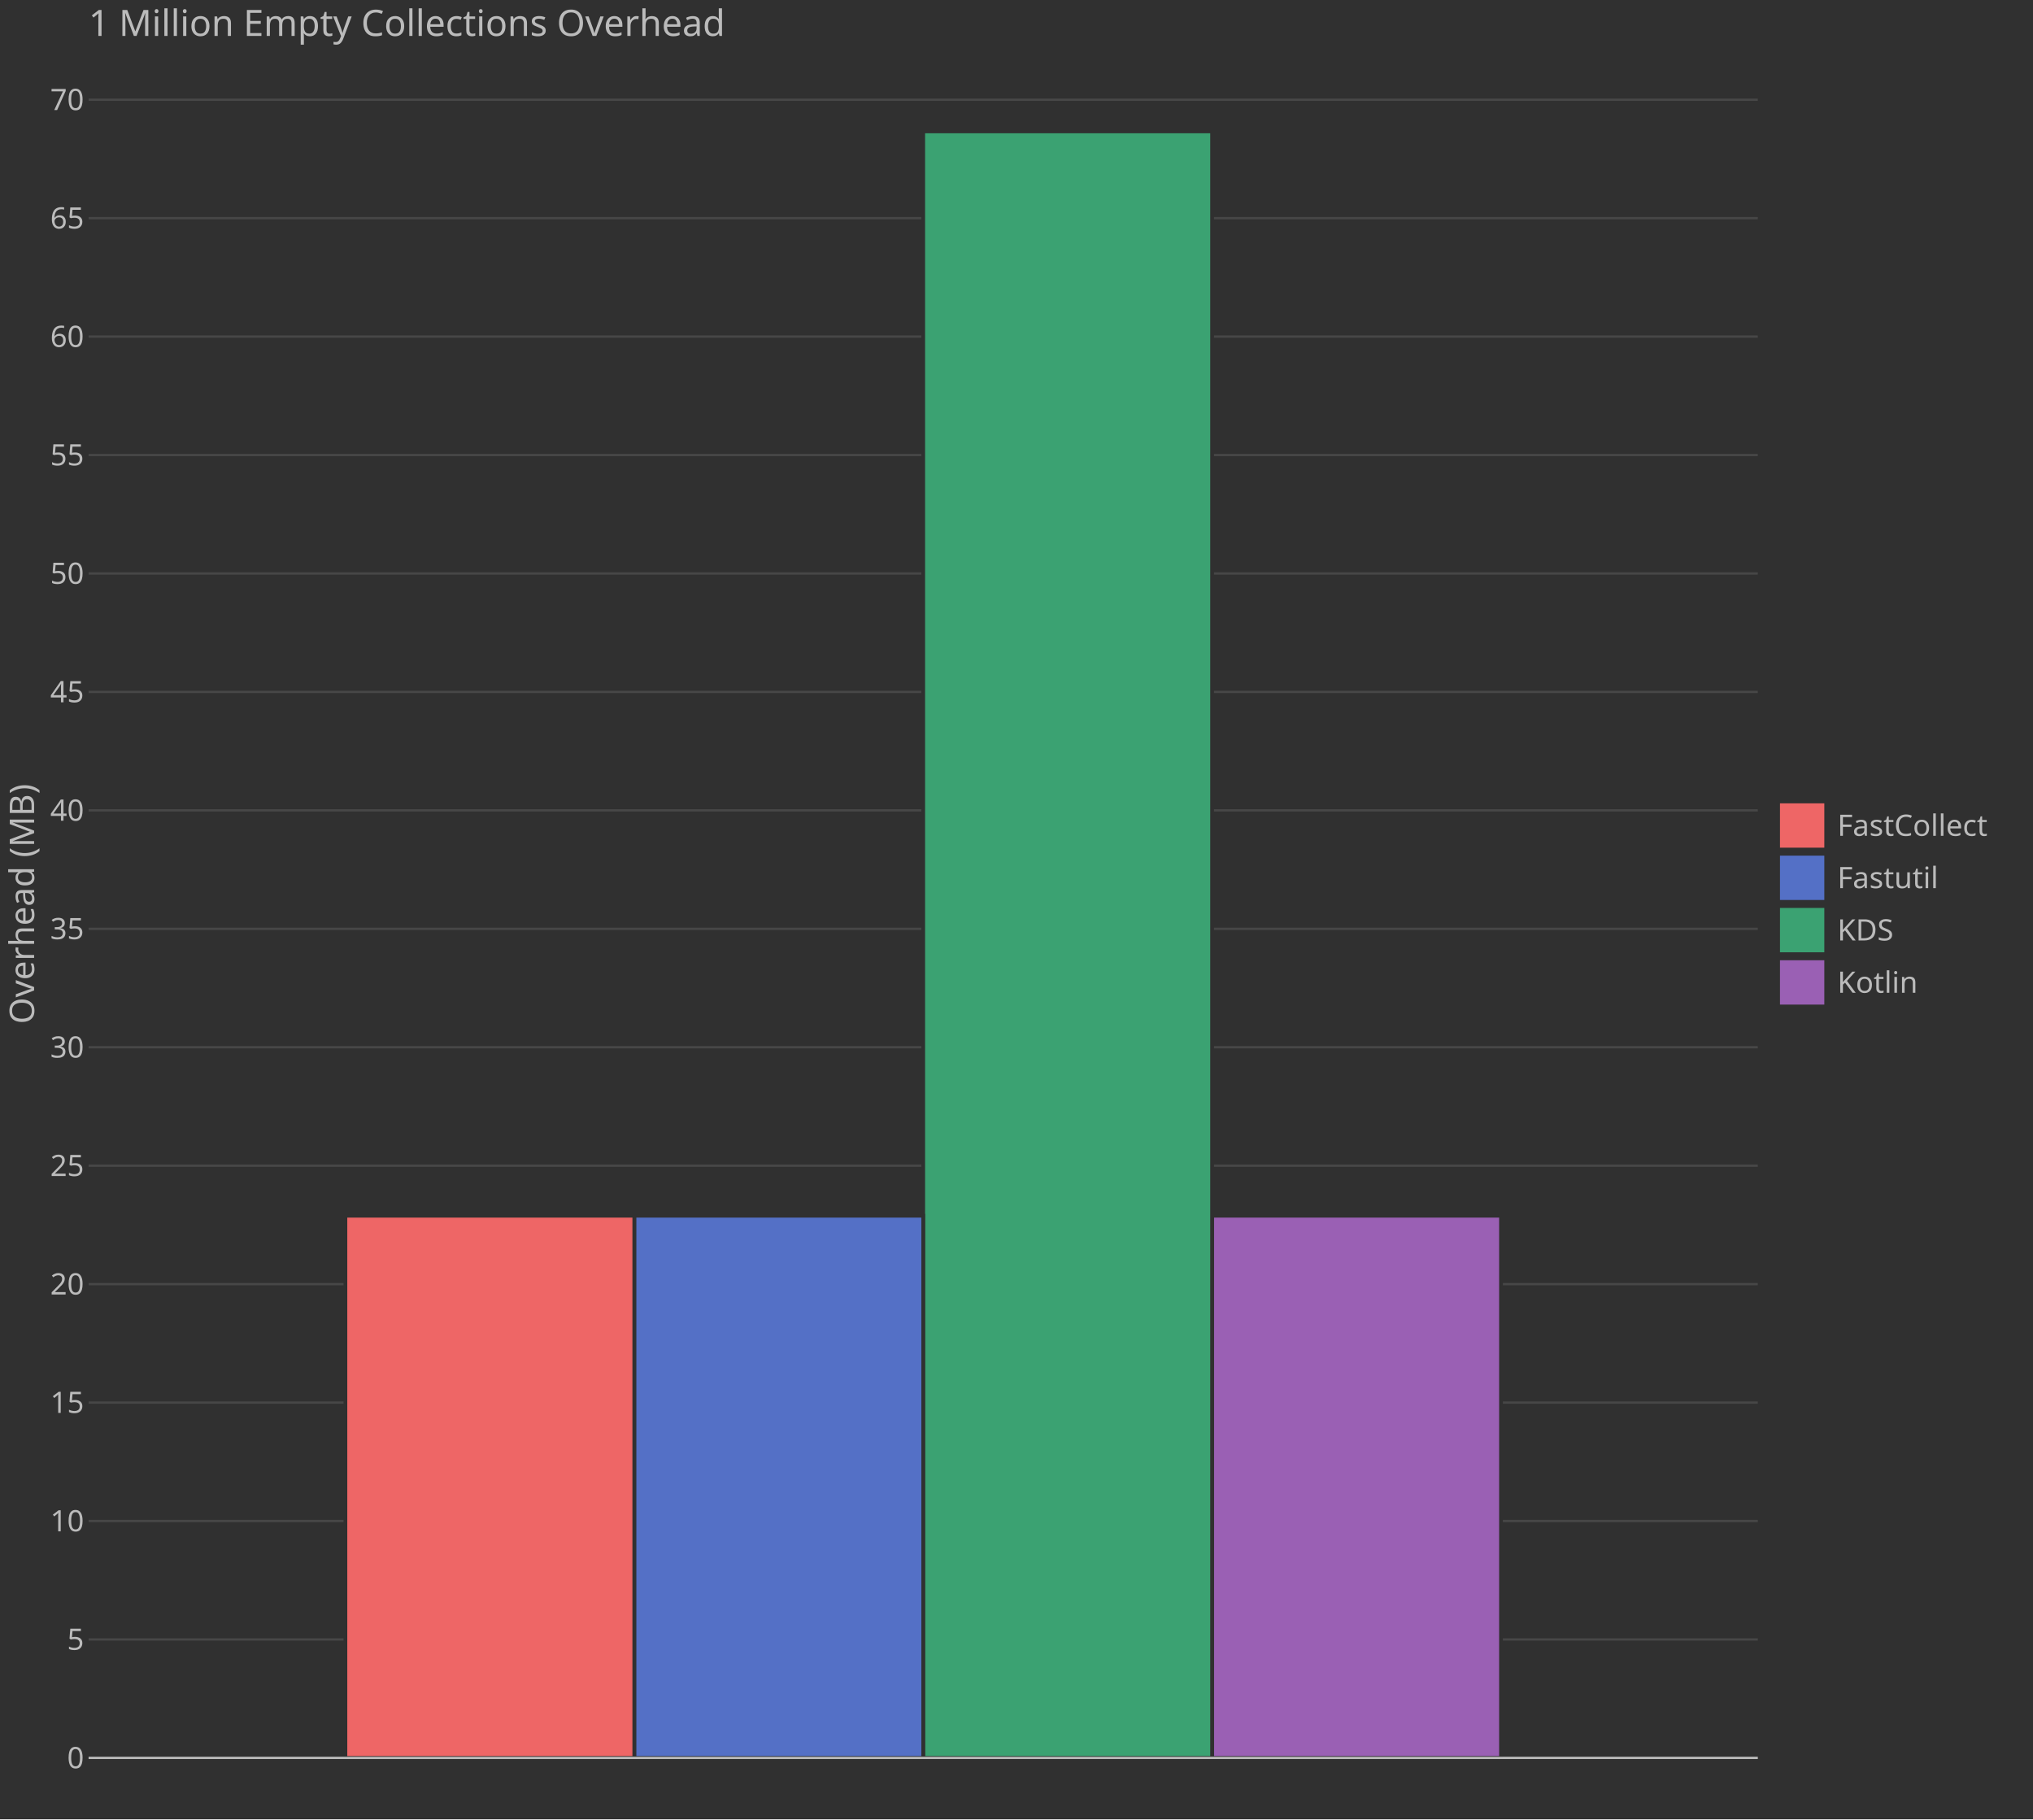
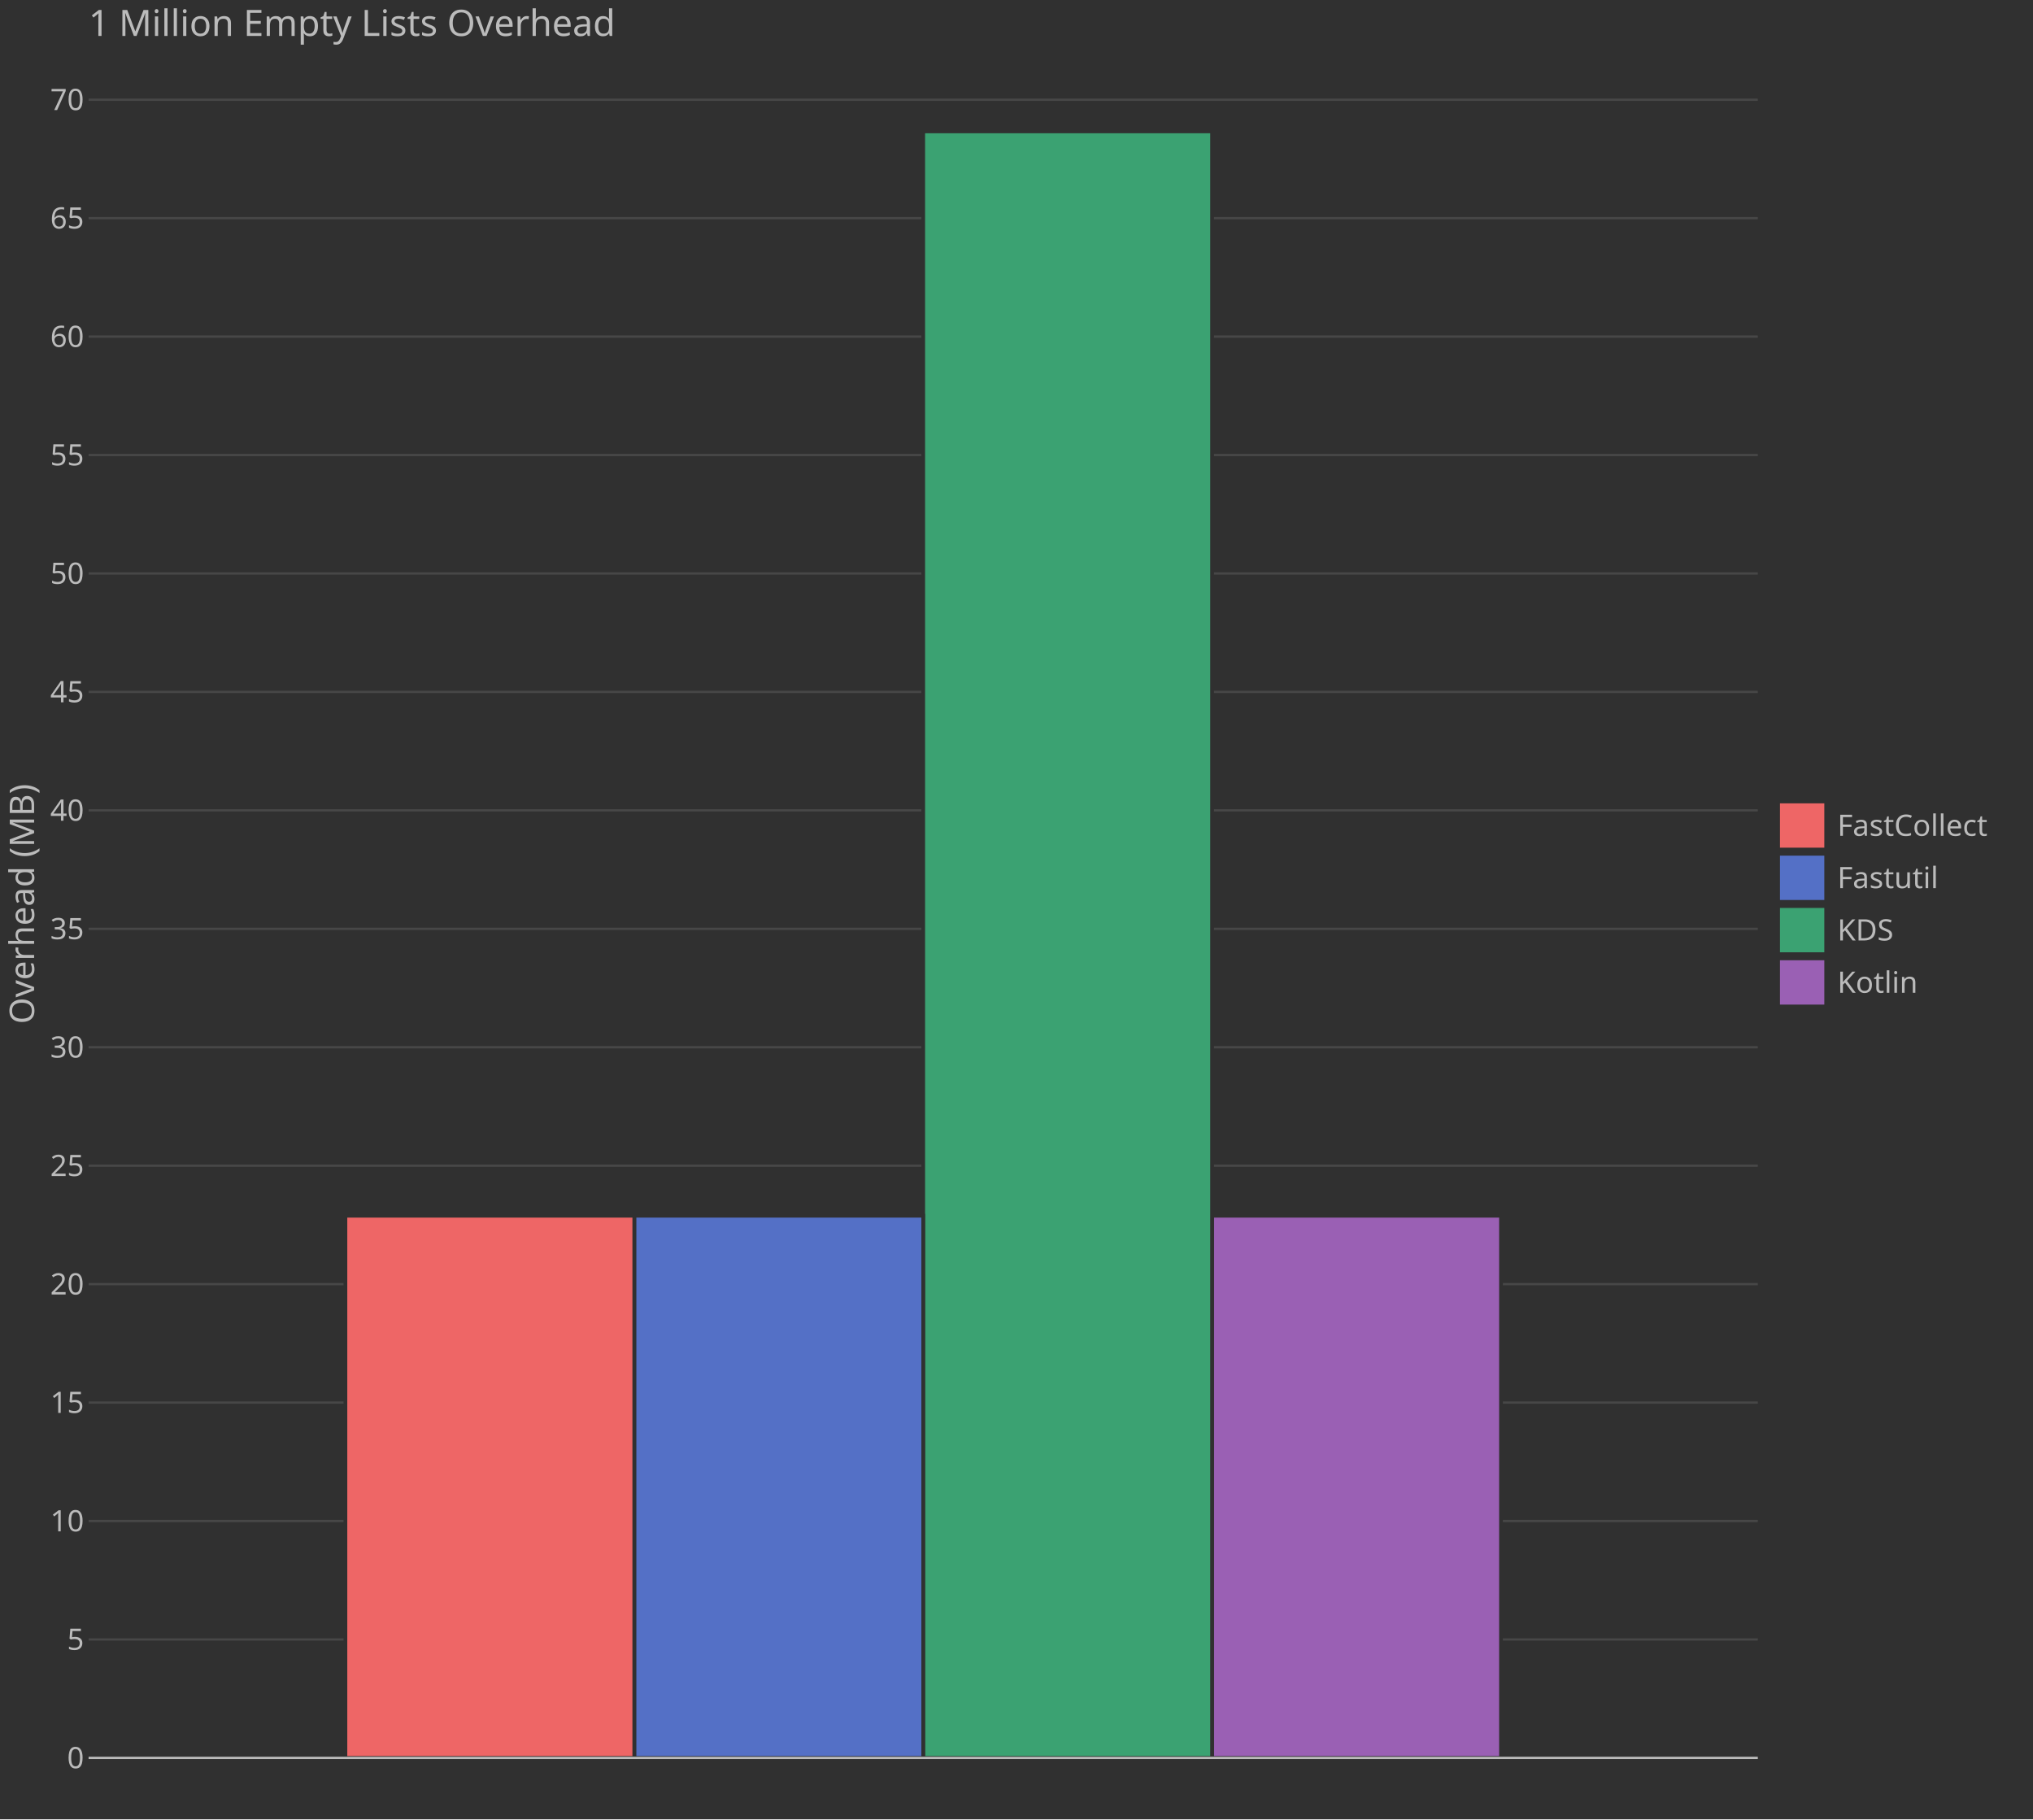
<svg xmlns="http://www.w3.org/2000/svg" display="block" class="plt-container" width="894.0" height="800.0">
  <style type="text/css">
  .plt-container {
   font-family: sans-serif;
   user-select: none;
   -webkit-user-select: none;
   -moz-user-select: none;
   -ms-user-select: none;
}
text {
   text-rendering: optimizeLegibility;
}
- #pnJiQdO .plot-title {
+ #p3LgPsu .plot-title {
fill: #bbbbbb;
font-weight: normal;
   font-style: normal;font-family: sans-serif;
font-size: 16.0px;

}
- #pnJiQdO .plot-subtitle {
+ #p3LgPsu .plot-subtitle {
fill: #bbbbbb;
font-weight: normal;
   font-style: normal;font-family: sans-serif;
font-size: 15.0px;

}
- #pnJiQdO .plot-caption {
- fill: #bbbbbb;
- font-weight: normal;
-    font-style: normal;font-family: sans-serif;
- font-size: 13.0px;
- 
- }
- #pnJiQdO .hyperlink-element {
+ #p3LgPsu .plot-caption {
+ fill: #bbbbbb;
+ font-weight: normal;
+    font-style: normal;font-family: sans-serif;
+ font-size: 13.0px;
+ 
+ }
+ #p3LgPsu .hyperlink-element {
fill: #118ed8;
font-weight: normal;
   font-style: normal;
}
- #pnJiQdO .legend-title {
+ #p3LgPsu .legend-title {
fill: #bbbbbb;
font-weight: normal;
   font-style: normal;font-family: sans-serif;
font-size: 15.0px;

}
- #pnJiQdO .legend-item {
- fill: #bbbbbb;
- font-weight: normal;
-    font-style: normal;font-family: sans-serif;
- font-size: 13.0px;
- 
- }
- #pnJiQdO .axis-title-x {
+ #p3LgPsu .legend-item {
+ fill: #bbbbbb;
+ font-weight: normal;
+    font-style: normal;font-family: sans-serif;
+ font-size: 13.0px;
+ 
+ }
+ #p3LgPsu .axis-title-x {
fill: #bbbbbb;
font-weight: normal;
   font-style: normal;font-family: sans-serif;
font-size: 15.0px;

}
- #pnJiQdO .axis-text-x {
- fill: #bbbbbb;
- font-weight: normal;
-    font-style: normal;font-family: sans-serif;
- font-size: 13.0px;
- 
- }
- #d5kKiBT .axis-tooltip-text-x {
+ #p3LgPsu .axis-text-x {
+ fill: #bbbbbb;
+ font-weight: normal;
+    font-style: normal;font-family: sans-serif;
+ font-size: 13.0px;
+ 
+ }
+ #dmTDk4M .axis-tooltip-text-x {
fill: #303030;
font-weight: normal;
   font-style: normal;font-family: sans-serif;
font-size: 13.0px;

}
- #pnJiQdO .axis-title-y {
+ #p3LgPsu .axis-title-y {
fill: #bbbbbb;
font-weight: normal;
   font-style: normal;font-family: sans-serif;
font-size: 15.0px;

}
- #pnJiQdO .axis-text-y {
- fill: #bbbbbb;
- font-weight: normal;
-    font-style: normal;font-family: sans-serif;
- font-size: 13.0px;
- 
- }
- #d5kKiBT .axis-tooltip-text-y {
+ #p3LgPsu .axis-text-y {
+ fill: #bbbbbb;
+ font-weight: normal;
+    font-style: normal;font-family: sans-serif;
+ font-size: 13.0px;
+ 
+ }
+ #dmTDk4M .axis-tooltip-text-y {
fill: #303030;
font-weight: normal;
   font-style: normal;font-family: sans-serif;
font-size: 13.0px;

}
- #pnJiQdO .facet-strip-text-x {
- fill: #bbbbbb;
- font-weight: normal;
-    font-style: normal;font-family: sans-serif;
- font-size: 13.0px;
- 
- }
- #pnJiQdO .facet-strip-text-y {
- fill: #bbbbbb;
- font-weight: normal;
-    font-style: normal;font-family: sans-serif;
- font-size: 13.0px;
- 
- }
- #d5kKiBT .tooltip-text {
- fill: #bbbbbb;
- font-weight: normal;
-    font-style: normal;font-family: sans-serif;
- font-size: 13.0px;
- 
- }
- #d5kKiBT .tooltip-title {
+ #p3LgPsu .facet-strip-text-x {
+ fill: #bbbbbb;
+ font-weight: normal;
+    font-style: normal;font-family: sans-serif;
+ font-size: 13.0px;
+ 
+ }
+ #p3LgPsu .facet-strip-text-y {
+ fill: #bbbbbb;
+ font-weight: normal;
+    font-style: normal;font-family: sans-serif;
+ font-size: 13.0px;
+ 
+ }
+ #dmTDk4M .tooltip-text {
+ fill: #bbbbbb;
+ font-weight: normal;
+    font-style: normal;font-family: sans-serif;
+ font-size: 13.0px;
+ 
+ }
+ #dmTDk4M .tooltip-title {
fill: #bbbbbb;
font-weight: bold;
   font-style: normal;font-family: sans-serif;
font-size: 13.0px;

}
- #d5kKiBT .tooltip-label {
+ #dmTDk4M .tooltip-label {
fill: #bbbbbb;
font-weight: bold;
   font-style: normal;font-family: sans-serif;
font-size: 13.0px;

}

  </style>
-   <g id="pnJiQdO">
+   <g id="p3LgPsu">
    <path fill-rule="evenodd" fill="rgb(48,48,48)" fill-opacity="1.0" d="M0.0 0.0 L0.0 800.0 L894.0 800.0 L894.0 0.0 Z">
    </path>
    <g transform="translate(21.0 22.0 ) ">
      <g>
        <g transform="translate(17.96121 0.0 ) ">
          <g>
          </g>
        </g>
        <g transform="translate(17.96121 0.0 ) ">
          <g>
            <line x1="0.0" y1="751.0" x2="734.023" y2="751.0" stroke="rgb(71,71,71)" stroke-opacity="1.0" stroke-width="1.0" fill="none">
            </line>
            <line x1="0.0" y1="698.918" x2="734.023" y2="698.918" stroke="rgb(71,71,71)" stroke-opacity="1.0" stroke-width="1.0" fill="none">
            </line>
            <line x1="0.0" y1="646.836" x2="734.023" y2="646.836" stroke="rgb(71,71,71)" stroke-opacity="1.0" stroke-width="1.0" fill="none">
            </line>
            <line x1="0.0" y1="594.754" x2="734.023" y2="594.754" stroke="rgb(71,71,71)" stroke-opacity="1.0" stroke-width="1.0" fill="none">
            </line>
            <line x1="0.0" y1="542.672" x2="734.023" y2="542.672" stroke="rgb(71,71,71)" stroke-opacity="1.0" stroke-width="1.0" fill="none">
            </line>
            <line x1="0.0" y1="490.59" x2="734.023" y2="490.59" stroke="rgb(71,71,71)" stroke-opacity="1.0" stroke-width="1.0" fill="none">
            </line>
            <line x1="0.0" y1="438.508" x2="734.023" y2="438.508" stroke="rgb(71,71,71)" stroke-opacity="1.0" stroke-width="1.0" fill="none">
            </line>
            <line x1="0.0" y1="386.426" x2="734.023" y2="386.426" stroke="rgb(71,71,71)" stroke-opacity="1.0" stroke-width="1.0" fill="none">
            </line>
            <line x1="0.0" y1="334.344" x2="734.023" y2="334.344" stroke="rgb(71,71,71)" stroke-opacity="1.0" stroke-width="1.0" fill="none">
            </line>
            <line x1="0.0" y1="282.262" x2="734.023" y2="282.262" stroke="rgb(71,71,71)" stroke-opacity="1.0" stroke-width="1.0" fill="none">
            </line>
            <line x1="0.0" y1="230.18" x2="734.023" y2="230.18" stroke="rgb(71,71,71)" stroke-opacity="1.0" stroke-width="1.0" fill="none">
            </line>
            <line x1="0.0" y1="178.097" x2="734.023" y2="178.097" stroke="rgb(71,71,71)" stroke-opacity="1.0" stroke-width="1.0" fill="none">
            </line>
            <line x1="0.0" y1="126.015" x2="734.023" y2="126.015" stroke="rgb(71,71,71)" stroke-opacity="1.0" stroke-width="1.0" fill="none">
            </line>
            <line x1="0.0" y1="73.933" x2="734.023" y2="73.933" stroke="rgb(71,71,71)" stroke-opacity="1.0" stroke-width="1.0" fill="none">
            </line>
            <line x1="0.0" y1="21.851" x2="734.023" y2="21.851" stroke="rgb(71,71,71)" stroke-opacity="1.0" stroke-width="1.0" fill="none">
            </line>
          </g>
        </g>
      </g>
-       <g clip-path="url(#c5grnvb)" clip-bounds-jfx="[rect (17.961, 0.0), (734.023, 751.0)]">
+       <g clip-path="url(#cnOi2KP)" clip-bounds-jfx="[rect (17.961, 0.0), (734.023, 751.0)]">
        <g transform="translate(17.96121 0.0 ) ">
          <g>
            <g>
              <rect x="494.054" y="512.587" height="238.413" width="127.042" stroke="rgb(48,48,48)" stroke-opacity="1.0" fill="rgb(154,96,180)" fill-opacity="1.0" stroke-width="1.65">
              </rect>
              <rect x="367.012" y="35.762" height="715.238" width="127.042" stroke="rgb(48,48,48)" stroke-opacity="1.0" fill="rgb(59,162,114)" fill-opacity="1.0" stroke-width="1.65">
              </rect>
              <rect x="239.969" y="512.587" height="238.413" width="127.042" stroke="rgb(48,48,48)" stroke-opacity="1.0" fill="rgb(84,112,198)" fill-opacity="1.0" stroke-width="1.65">
              </rect>
              <rect x="112.927" y="512.587" height="238.413" width="127.042" stroke="rgb(48,48,48)" stroke-opacity="1.0" fill="rgb(238,102,102)" fill-opacity="1.0" stroke-width="1.65">
              </rect>
            </g>
          </g>
        </g>
        <defs>
-           <clipPath id="c5grnvb">
+           <clipPath id="cnOi2KP">
            <rect x="17.961" y="0.0" width="734.023" height="751.0">
            </rect>
          </clipPath>
        </defs>
      </g>
      <g>
        <g transform="translate(17.96121 751.0 ) ">
          <line x1="0.0" y1="0.0" x2="734.023" y2="0.0" stroke-width="1.0" stroke="rgb(187,187,187)" stroke-opacity="1.0">
          </line>
        </g>
        <g transform="translate(17.96121 0.0 ) ">
          <g transform="translate(0.0 751.0 ) ">
            <g transform="translate(-2.0 0.0 ) ">
              <text class="axis-text-y" text-anchor="end" dy="0.35em" y="0.0">
                <tspan>0</tspan>
              </text>
            </g>
          </g>
          <g transform="translate(0.0 698.918 ) ">
            <g transform="translate(-2.0 0.0 ) ">
              <text class="axis-text-y" text-anchor="end" dy="0.35em" y="0.0">
                <tspan>5</tspan>
              </text>
            </g>
          </g>
          <g transform="translate(0.0 646.8359 ) ">
            <g transform="translate(-2.0 0.0 ) ">
              <text class="axis-text-y" text-anchor="end" dy="0.35em" y="0.0">
                <tspan>10</tspan>
              </text>
            </g>
          </g>
          <g transform="translate(0.0 594.7539 ) ">
            <g transform="translate(-2.0 0.0 ) ">
              <text class="axis-text-y" text-anchor="end" dy="0.35em" y="0.0">
                <tspan>15</tspan>
              </text>
            </g>
          </g>
          <g transform="translate(0.0 542.6718 ) ">
            <g transform="translate(-2.0 0.0 ) ">
              <text class="axis-text-y" text-anchor="end" dy="0.35em" y="0.0">
                <tspan>20</tspan>
              </text>
            </g>
          </g>
          <g transform="translate(0.0 490.5898 ) ">
            <g transform="translate(-2.0 0.0 ) ">
              <text class="axis-text-y" text-anchor="end" dy="0.35em" y="0.0">
                <tspan>25</tspan>
              </text>
            </g>
          </g>
          <g transform="translate(0.0 438.5077 ) ">
            <g transform="translate(-2.0 0.0 ) ">
              <text class="axis-text-y" text-anchor="end" dy="0.35em" y="0.0">
                <tspan>30</tspan>
              </text>
            </g>
          </g>
          <g transform="translate(0.0 386.4257 ) ">
            <g transform="translate(-2.0 0.0 ) ">
              <text class="axis-text-y" text-anchor="end" dy="0.35em" y="0.0">
                <tspan>35</tspan>
              </text>
            </g>
          </g>
          <g transform="translate(0.0 334.3436 ) ">
            <g transform="translate(-2.0 0.0 ) ">
              <text class="axis-text-y" text-anchor="end" dy="0.35em" y="0.0">
                <tspan>40</tspan>
              </text>
            </g>
          </g>
          <g transform="translate(0.0 282.2616 ) ">
            <g transform="translate(-2.0 0.0 ) ">
              <text class="axis-text-y" text-anchor="end" dy="0.35em" y="0.0">
                <tspan>45</tspan>
              </text>
            </g>
          </g>
          <g transform="translate(0.0 230.1795 ) ">
            <g transform="translate(-2.0 0.0 ) ">
              <text class="axis-text-y" text-anchor="end" dy="0.35em" y="0.0">
                <tspan>50</tspan>
              </text>
            </g>
          </g>
          <g transform="translate(0.0 178.0975 ) ">
            <g transform="translate(-2.0 0.0 ) ">
              <text class="axis-text-y" text-anchor="end" dy="0.35em" y="0.0">
                <tspan>55</tspan>
              </text>
            </g>
          </g>
          <g transform="translate(0.0 126.0154 ) ">
            <g transform="translate(-2.0 0.0 ) ">
              <text class="axis-text-y" text-anchor="end" dy="0.35em" y="0.0">
                <tspan>60</tspan>
              </text>
            </g>
          </g>
          <g transform="translate(0.0 73.93337 ) ">
            <g transform="translate(-2.0 0.0 ) ">
              <text class="axis-text-y" text-anchor="end" dy="0.35em" y="0.0">
                <tspan>65</tspan>
              </text>
            </g>
          </g>
          <g transform="translate(0.0 21.85132 ) ">
            <g transform="translate(-2.0 0.0 ) ">
              <text class="axis-text-y" text-anchor="end" dy="0.35em" y="0.0">
                <tspan>70</tspan>
              </text>
            </g>
          </g>
        </g>
      </g>
    </g>
    <g transform="translate(38.96121 15.8 ) ">
      <text class="plot-title" y="0.0">
-         <tspan>1 Million Empty Collections Overhead</tspan>
+         <tspan>1 Million Empty Lists Overhead</tspan>
      </text>
    </g>
    <g transform="translate(15.0 397.5 ) rotate(-90.0 ) ">
      <text class="axis-title-y" y="0.0" text-anchor="middle">
        <tspan>Overhead (MB)</tspan>
      </text>
    </g>
    <g transform="translate(405.9729 794.0 ) ">
    </g>
    <g transform="translate(775.9845 346.5 ) ">
      <rect x="0.0" y="0.0" height="102.0" width="115.015" stroke="rgb(187,187,187)" stroke-opacity="1.0" stroke-width="0.0" fill="rgb(48,48,48)" fill-opacity="1.0">
      </rect>
      <g transform="translate(5.0 5.0 ) ">
        <g transform="">
          <g transform="">
            <g>
              <g transform="translate(1.0 1.0 ) ">
                <g>
                  <rect x="0.0" y="0.0" height="21.0" width="21.0" stroke="rgb(48,48,48)" stroke-opacity="1.0" fill="rgb(238,102,102)" fill-opacity="1.0" stroke-width="1.5">
                  </rect>
                </g>
              </g>
            </g>
            <g transform="translate(26.9903 11.5 ) ">
              <text class="legend-item" y="0.0" dy="0.35em">
                <tspan>FastCollect</tspan>
              </text>
            </g>
          </g>
          <g transform="translate(0.0 23.0 ) ">
            <g>
              <g transform="translate(1.0 1.0 ) ">
                <g>
                  <rect x="0.0" y="0.0" height="21.0" width="21.0" stroke="rgb(48,48,48)" stroke-opacity="1.0" fill="rgb(84,112,198)" fill-opacity="1.0" stroke-width="1.5">
                  </rect>
                </g>
              </g>
            </g>
            <g transform="translate(26.9903 11.5 ) ">
              <text class="legend-item" y="0.0" dy="0.35em">
                <tspan>Fastutil</tspan>
              </text>
            </g>
          </g>
          <g transform="translate(0.0 46.0 ) ">
            <g>
              <g transform="translate(1.0 1.0 ) ">
                <g>
                  <rect x="0.0" y="0.0" height="21.0" width="21.0" stroke="rgb(48,48,48)" stroke-opacity="1.0" fill="rgb(59,162,114)" fill-opacity="1.0" stroke-width="1.5">
                  </rect>
                </g>
              </g>
            </g>
            <g transform="translate(26.9903 11.5 ) ">
              <text class="legend-item" y="0.0" dy="0.35em">
                <tspan>KDS</tspan>
              </text>
            </g>
          </g>
          <g transform="translate(0.0 69.0 ) ">
            <g>
              <g transform="translate(1.0 1.0 ) ">
                <g>
                  <rect x="0.0" y="0.0" height="21.0" width="21.0" stroke="rgb(48,48,48)" stroke-opacity="1.0" fill="rgb(154,96,180)" fill-opacity="1.0" stroke-width="1.5">
                  </rect>
                </g>
              </g>
            </g>
            <g transform="translate(26.9903 11.5 ) ">
              <text class="legend-item" y="0.0" dy="0.35em">
                <tspan>Kotlin</tspan>
              </text>
            </g>
          </g>
        </g>
      </g>
    </g>
    <path fill="rgb(0,0,0)" fill-opacity="0.0" stroke="rgb(187,187,187)" stroke-opacity="1.0" stroke-width="0.0" d="M0.0 0.0 L0.0 800.0 L894.0 800.0 L894.0 0.0 Z" pointer-events="none">
    </path>
  </g>
-   <g id="d5kKiBT">
+   <g id="dmTDk4M">
  </g>
</svg>
